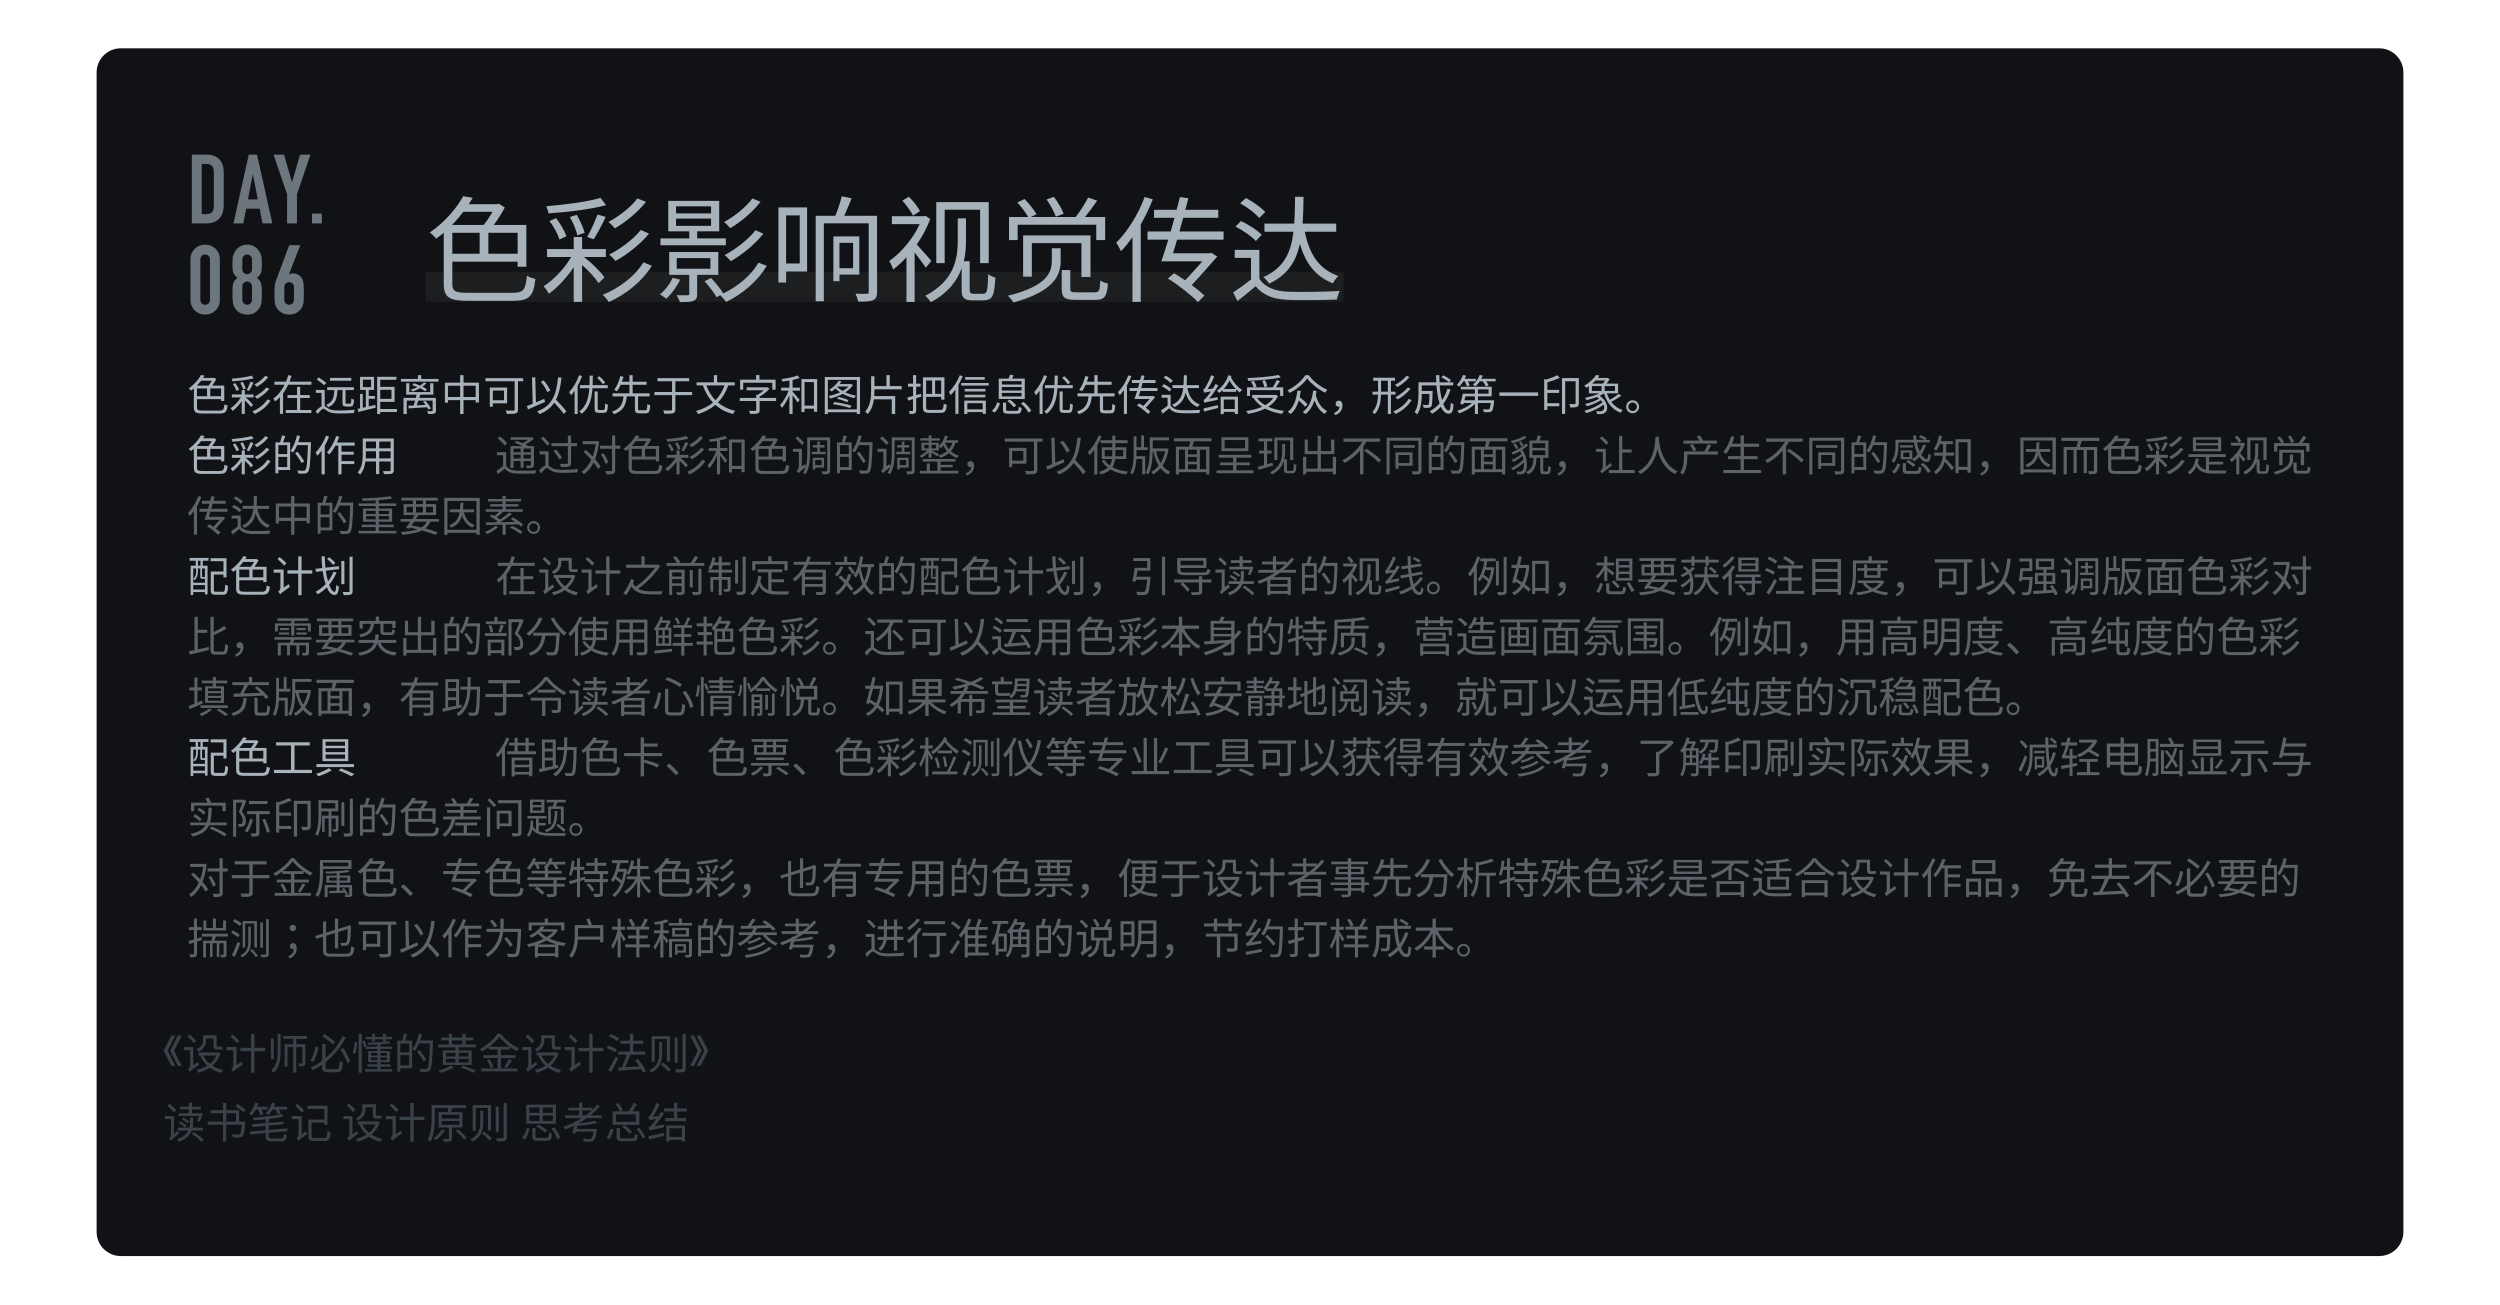
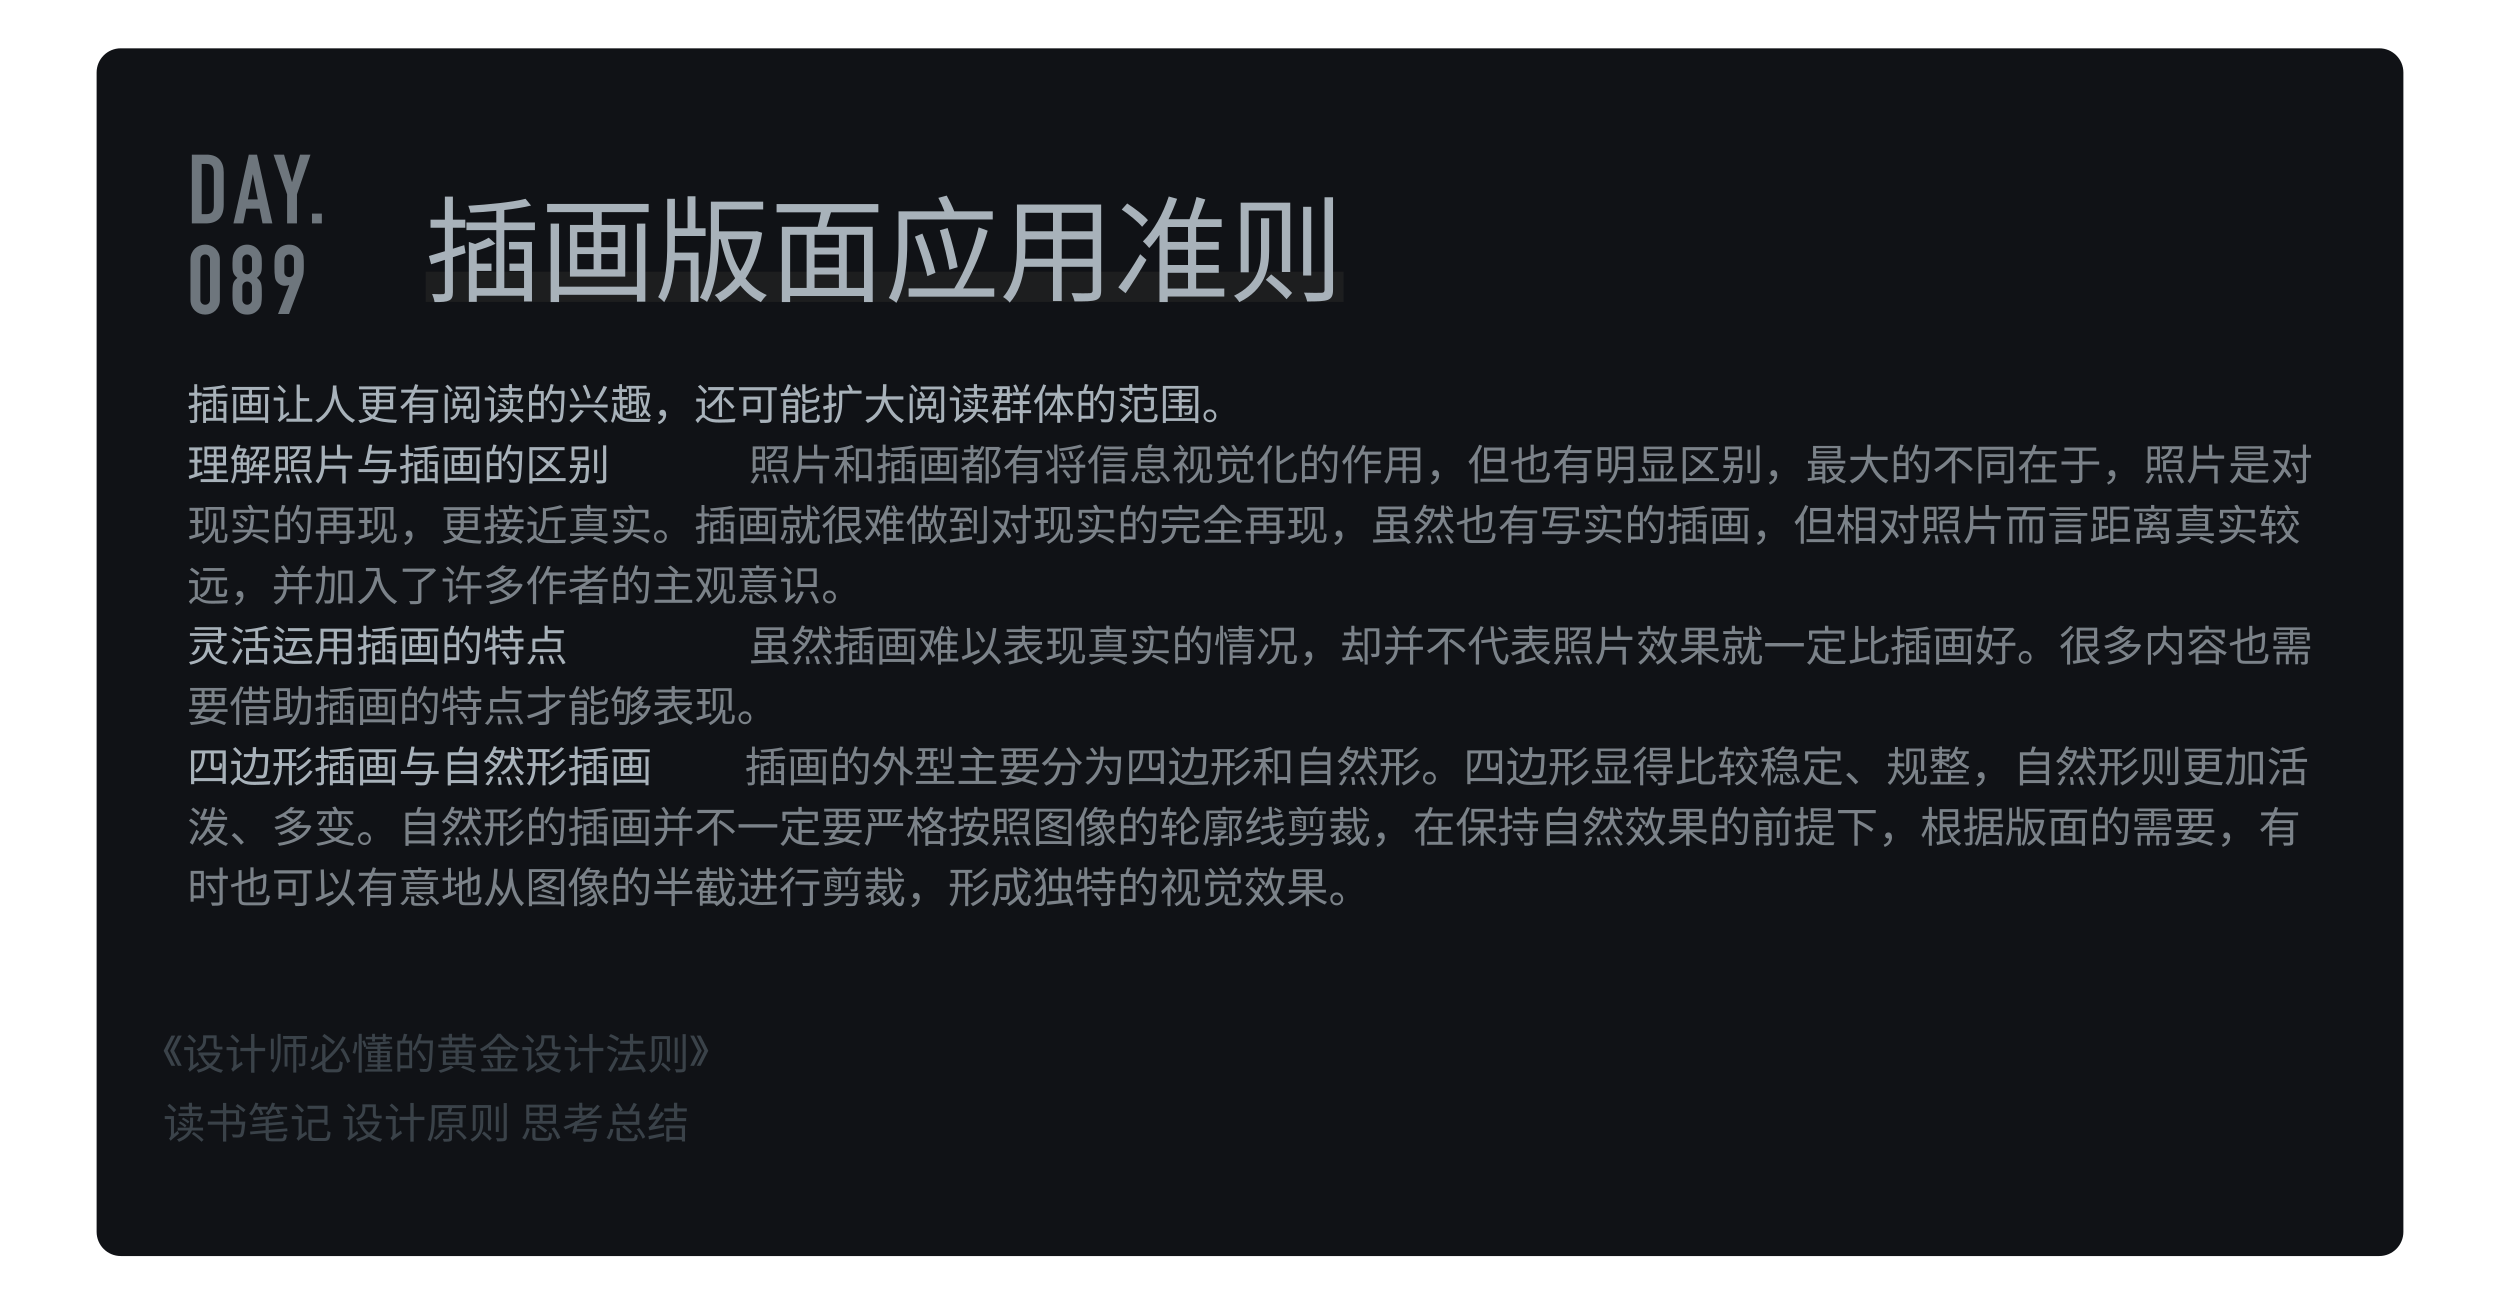
<svg xmlns="http://www.w3.org/2000/svg" width="828px" height="432px" viewBox="0 0 828 432" version="1.1">
-   <g id="86" stroke="none" stroke-width="1" fill="none" fill-rule="evenodd">
+   <g id="89" stroke="none" stroke-width="1" fill="none" fill-rule="evenodd">
    <g id="编组" transform="translate(32, 16)">
      <rect id="矩形" fill="#101216" x="0" y="0" width="764" height="400" rx="8" />
-       <path d="M31.536,58 L31.536,35.216 L36.368,35.216 C38.245,35.216 39.669,35.728 40.64,36.752 C41.611,37.776 42.096,39.227 42.096,41.104 L42.096,51.76 C42.096,53.893 41.579,55.467 40.544,56.48 C39.509,57.493 38.021,58 36.08,58 L31.536,58 Z M34.8,38.288 L34.8,54.928 L36.304,54.928 C37.221,54.928 37.872,54.699 38.256,54.24 C38.64,53.781 38.832,53.061 38.832,52.08 L38.832,41.104 C38.832,40.208 38.651,39.515 38.288,39.024 C37.925,38.533 37.264,38.288 36.304,38.288 L34.8,38.288 Z M53.376,50.032 L51.776,41.776 L51.712,41.776 L50.112,50.032 L53.376,50.032 Z M45.312,58 L50.4,35.216 L53.12,35.216 L58.208,58 L54.944,58 L53.984,53.104 L49.536,53.104 L48.576,58 L45.312,58 Z M63.088,58 L63.088,48.368 L58.608,35.216 L62.064,35.216 L64.688,44.272 L64.752,44.272 L67.376,35.216 L70.832,35.216 L66.352,48.368 L66.352,58 L63.088,58 Z M71.328,58 L71.328,54.736 L74.592,54.736 L74.592,58 L71.328,58 Z M31.088,69.92 C31.088,69.152 31.221,68.469 31.488,67.872 C31.755,67.275 32.112,66.763 32.56,66.336 C33.008,65.909 33.525,65.584 34.112,65.36 C34.699,65.136 35.312,65.024 35.952,65.024 C36.592,65.024 37.205,65.136 37.792,65.36 C38.379,65.584 38.896,65.909 39.344,66.336 C39.792,66.763 40.149,67.275 40.416,67.872 C40.683,68.469 40.816,69.152 40.816,69.92 L40.816,83.296 C40.816,84.064 40.683,84.747 40.416,85.344 C40.149,85.941 39.792,86.453 39.344,86.88 C38.896,87.307 38.379,87.632 37.792,87.856 C37.205,88.08 36.592,88.192 35.952,88.192 C35.312,88.192 34.699,88.08 34.112,87.856 C33.525,87.632 33.008,87.307 32.56,86.88 C32.112,86.453 31.755,85.941 31.488,85.344 C31.221,84.747 31.088,84.064 31.088,83.296 L31.088,69.92 Z M34.352,83.296 C34.352,83.765 34.501,84.155 34.8,84.464 C35.099,84.773 35.483,84.928 35.952,84.928 C36.421,84.928 36.805,84.773 37.104,84.464 C37.403,84.155 37.552,83.765 37.552,83.296 L37.552,69.92 C37.552,69.451 37.403,69.061 37.104,68.752 C36.805,68.443 36.421,68.288 35.952,68.288 C35.483,68.288 35.099,68.443 34.8,68.752 C34.501,69.061 34.352,69.451 34.352,69.92 L34.352,83.296 Z M49.856,65.024 C50.603,65.024 51.296,65.179 51.936,65.488 C52.576,65.797 53.109,66.229 53.536,66.784 C53.749,67.061 53.931,67.328 54.08,67.584 C54.229,67.84 54.357,68.128 54.464,68.448 C54.571,68.768 54.64,69.147 54.672,69.584 C54.704,70.021 54.72,70.549 54.72,71.168 L54.716,71.815 C54.712,72.223 54.702,72.583 54.688,72.896 C54.667,73.365 54.603,73.781 54.496,74.144 C54.389,74.507 54.224,74.832 54,75.12 C53.776,75.408 53.472,75.712 53.088,76.032 C53.472,76.331 53.776,76.629 54,76.928 C54.224,77.227 54.389,77.579 54.496,77.984 C54.603,78.389 54.667,78.885 54.688,79.472 L54.71,80.3 C54.717,80.7 54.72,81.144 54.72,81.632 L54.716,82.205 C54.71,82.658 54.695,83.048 54.672,83.376 C54.64,83.835 54.592,84.235 54.528,84.576 C54.464,84.917 54.373,85.205 54.256,85.44 C54.139,85.675 53.995,85.92 53.824,86.176 C53.461,86.731 52.949,87.205 52.288,87.6 C51.627,87.995 50.816,88.192 49.856,88.192 C48.896,88.192 48.085,87.995 47.424,87.6 C46.763,87.205 46.251,86.731 45.888,86.176 C45.717,85.92 45.573,85.675 45.456,85.44 C45.339,85.205 45.248,84.917 45.184,84.576 C45.12,84.235 45.072,83.835 45.04,83.376 L45.016,82.953 C45.003,82.651 44.996,82.308 44.993,81.926 L44.995,80.933 C44.999,80.378 45.009,79.891 45.024,79.472 C45.045,78.885 45.109,78.389 45.216,77.984 C45.323,77.579 45.488,77.227 45.712,76.928 C45.936,76.629 46.24,76.331 46.624,76.032 C46.24,75.712 45.936,75.408 45.712,75.12 C45.488,74.832 45.323,74.507 45.216,74.144 C45.109,73.781 45.045,73.365 45.024,72.896 L45.006,72.391 C44.999,72.121 44.995,71.824 44.993,71.5 L44.992,71.168 C44.992,70.549 45.013,70.021 45.056,69.584 C45.099,69.147 45.173,68.768 45.28,68.448 C45.387,68.128 45.509,67.84 45.648,67.584 C45.787,67.328 45.963,67.061 46.176,66.784 C46.603,66.229 47.136,65.797 47.776,65.488 C48.416,65.179 49.109,65.024 49.856,65.024 Z M67.44,65.216 L63.728,74.784 L63.792,74.848 C63.899,74.763 64.064,74.693 64.288,74.64 C64.512,74.587 64.805,74.56 65.168,74.56 C65.744,74.56 66.277,74.699 66.768,74.976 C67.259,75.253 67.643,75.605 67.92,76.032 C68.069,76.267 68.187,76.501 68.272,76.736 C68.357,76.971 68.432,77.28 68.496,77.664 L68.535,78.082 C68.559,78.383 68.578,78.729 68.592,79.12 L68.606,79.589 C68.614,79.921 68.619,80.292 68.622,80.701 L68.624,81.344 C68.624,82.091 68.613,82.704 68.592,83.184 L68.561,83.722 C68.543,83.971 68.522,84.192 68.496,84.384 C68.432,84.725 68.352,85.013 68.256,85.248 C68.16,85.483 68.037,85.728 67.888,85.984 C67.461,86.688 66.891,87.232 66.176,87.616 C65.461,88 64.656,88.192 63.76,88.192 C62.864,88.192 62.064,87.995 61.36,87.6 C60.656,87.205 60.091,86.667 59.664,85.984 C59.493,85.728 59.36,85.483 59.264,85.248 C59.168,85.013 59.099,84.725 59.056,84.384 C58.992,84.064 58.949,83.664 58.928,83.184 L58.912,82.74 C58.904,82.422 58.898,82.061 58.897,81.656 L58.899,80.771 C58.902,80.408 58.909,80.086 58.92,79.804 L58.928,79.6 C58.949,79.141 58.981,78.741 59.024,78.4 C59.067,78.08 59.131,77.787 59.216,77.52 C59.301,77.253 59.397,76.971 59.504,76.672 L63.792,65.216 L67.44,65.216 Z M49.856,77.248 C49.429,77.248 49.056,77.403 48.736,77.712 C48.416,78.021 48.256,78.4 48.256,78.848 L48.256,83.328 C48.256,83.776 48.416,84.155 48.736,84.464 C49.056,84.773 49.429,84.928 49.856,84.928 C50.283,84.928 50.656,84.773 50.976,84.464 C51.296,84.155 51.456,83.776 51.456,83.328 L51.456,78.848 C51.456,78.4 51.296,78.021 50.976,77.712 C50.656,77.403 50.283,77.248 49.856,77.248 Z M63.76,77.44 C63.333,77.44 62.96,77.589 62.64,77.888 C62.32,78.187 62.16,78.581 62.16,79.072 L62.16,79.072 L62.16,83.296 C62.16,83.787 62.32,84.181 62.64,84.48 C62.96,84.779 63.333,84.928 63.76,84.928 C64.187,84.928 64.56,84.779 64.88,84.48 C65.2,84.181 65.36,83.787 65.36,83.296 L65.36,83.296 L65.36,79.072 C65.36,78.581 65.2,78.187 64.88,77.888 C64.56,77.589 64.187,77.44 63.76,77.44 Z M49.856,68.288 C49.429,68.288 49.056,68.443 48.736,68.752 C48.416,69.061 48.256,69.44 48.256,69.888 L48.256,73.216 C48.256,73.664 48.416,74.043 48.736,74.352 C49.056,74.661 49.429,74.816 49.856,74.816 C50.283,74.816 50.656,74.661 50.976,74.352 C51.296,74.043 51.456,73.664 51.456,73.216 L51.456,69.888 C51.456,69.44 51.296,69.061 50.976,68.752 C50.656,68.443 50.283,68.288 49.856,68.288 Z" id="DAY.086" fill="#6E767D" fill-rule="nonzero" />
+       <path d="M31.536,58 L31.536,35.216 L36.368,35.216 C38.245,35.216 39.669,35.728 40.64,36.752 C41.611,37.776 42.096,39.227 42.096,41.104 L42.096,51.76 C42.096,53.893 41.579,55.467 40.544,56.48 C39.509,57.493 38.021,58 36.08,58 L31.536,58 Z M34.8,38.288 L34.8,54.928 L36.304,54.928 C37.221,54.928 37.872,54.699 38.256,54.24 C38.64,53.781 38.832,53.061 38.832,52.08 L38.832,41.104 C38.832,40.208 38.651,39.515 38.288,39.024 C37.925,38.533 37.264,38.288 36.304,38.288 L34.8,38.288 Z M53.376,50.032 L51.776,41.776 L51.712,41.776 L50.112,50.032 L53.376,50.032 Z M45.312,58 L50.4,35.216 L53.12,35.216 L58.208,58 L54.944,58 L53.984,53.104 L49.536,53.104 L48.576,58 L45.312,58 Z M63.088,58 L63.088,48.368 L58.608,35.216 L62.064,35.216 L64.688,44.272 L64.752,44.272 L67.376,35.216 L70.832,35.216 L66.352,48.368 L66.352,58 L63.088,58 Z M71.328,58 L71.328,54.736 L74.592,54.736 L74.592,58 L71.328,58 Z M31.088,69.92 C31.088,69.152 31.221,68.469 31.488,67.872 C31.755,67.275 32.112,66.763 32.56,66.336 C33.008,65.909 33.525,65.584 34.112,65.36 C34.699,65.136 35.312,65.024 35.952,65.024 C36.592,65.024 37.205,65.136 37.792,65.36 C38.379,65.584 38.896,65.909 39.344,66.336 C39.792,66.763 40.149,67.275 40.416,67.872 C40.683,68.469 40.816,69.152 40.816,69.92 L40.816,83.296 C40.816,84.064 40.683,84.747 40.416,85.344 C40.149,85.941 39.792,86.453 39.344,86.88 C38.896,87.307 38.379,87.632 37.792,87.856 C37.205,88.08 36.592,88.192 35.952,88.192 C35.312,88.192 34.699,88.08 34.112,87.856 C33.525,87.632 33.008,87.307 32.56,86.88 C32.112,86.453 31.755,85.941 31.488,85.344 C31.221,84.747 31.088,84.064 31.088,83.296 L31.088,69.92 Z M34.352,83.296 C34.352,83.765 34.501,84.155 34.8,84.464 C35.099,84.773 35.483,84.928 35.952,84.928 C36.421,84.928 36.805,84.773 37.104,84.464 C37.403,84.155 37.552,83.765 37.552,83.296 L37.552,69.92 C37.552,69.451 37.403,69.061 37.104,68.752 C36.805,68.443 36.421,68.288 35.952,68.288 C35.483,68.288 35.099,68.443 34.8,68.752 C34.501,69.061 34.352,69.451 34.352,69.92 L34.352,83.296 Z M49.856,65.024 C50.603,65.024 51.296,65.179 51.936,65.488 C52.576,65.797 53.109,66.229 53.536,66.784 C53.749,67.061 53.931,67.328 54.08,67.584 C54.229,67.84 54.357,68.128 54.464,68.448 C54.571,68.768 54.64,69.147 54.672,69.584 C54.704,70.021 54.72,70.549 54.72,71.168 L54.716,71.815 C54.712,72.223 54.702,72.583 54.688,72.896 C54.667,73.365 54.603,73.781 54.496,74.144 C54.389,74.507 54.224,74.832 54,75.12 C53.776,75.408 53.472,75.712 53.088,76.032 C53.472,76.331 53.776,76.629 54,76.928 C54.224,77.227 54.389,77.579 54.496,77.984 C54.603,78.389 54.667,78.885 54.688,79.472 L54.71,80.3 C54.717,80.7 54.72,81.144 54.72,81.632 L54.716,82.205 C54.71,82.658 54.695,83.048 54.672,83.376 C54.64,83.835 54.592,84.235 54.528,84.576 C54.464,84.917 54.373,85.205 54.256,85.44 C54.139,85.675 53.995,85.92 53.824,86.176 C53.461,86.731 52.949,87.205 52.288,87.6 C51.627,87.995 50.816,88.192 49.856,88.192 C48.896,88.192 48.085,87.995 47.424,87.6 C46.763,87.205 46.251,86.731 45.888,86.176 C45.717,85.92 45.573,85.675 45.456,85.44 C45.339,85.205 45.248,84.917 45.184,84.576 C45.12,84.235 45.072,83.835 45.04,83.376 L45.016,82.953 C45.003,82.651 44.996,82.308 44.993,81.926 L44.995,80.933 C44.999,80.378 45.009,79.891 45.024,79.472 C45.045,78.885 45.109,78.389 45.216,77.984 C45.323,77.579 45.488,77.227 45.712,76.928 C45.936,76.629 46.24,76.331 46.624,76.032 C46.24,75.712 45.936,75.408 45.712,75.12 C45.488,74.832 45.323,74.507 45.216,74.144 C45.109,73.781 45.045,73.365 45.024,72.896 L45.006,72.391 C44.999,72.121 44.995,71.824 44.993,71.5 L44.992,71.168 C44.992,70.549 45.013,70.021 45.056,69.584 C45.099,69.147 45.173,68.768 45.28,68.448 C45.387,68.128 45.509,67.84 45.648,67.584 C45.787,67.328 45.963,67.061 46.176,66.784 C46.603,66.229 47.136,65.797 47.776,65.488 C48.416,65.179 49.109,65.024 49.856,65.024 Z M63.76,65.024 C64.656,65.024 65.456,65.221 66.16,65.616 C66.864,66.011 67.429,66.549 67.856,67.232 C68.005,67.488 68.133,67.733 68.24,67.968 C68.347,68.203 68.432,68.48 68.496,68.8 C68.539,69.141 68.571,69.552 68.592,70.032 L68.608,70.476 C68.619,70.873 68.624,71.339 68.624,71.872 L68.618,72.71 C68.613,73.052 68.604,73.354 68.592,73.616 L68.561,74.133 C68.543,74.375 68.522,74.592 68.496,74.784 C68.432,75.125 68.363,75.429 68.288,75.696 C68.213,75.963 68.123,76.245 68.016,76.544 L63.728,88 L60.08,88 L63.792,78.432 L63.728,78.368 C63.621,78.453 63.456,78.523 63.232,78.576 C63.008,78.629 62.715,78.656 62.352,78.656 C61.776,78.656 61.243,78.517 60.752,78.24 C60.261,77.963 59.877,77.611 59.6,77.184 C59.451,76.971 59.333,76.741 59.248,76.496 C59.163,76.251 59.099,75.936 59.056,75.552 C59.003,75.232 58.964,74.842 58.94,74.381 L58.928,74.096 C58.912,73.656 58.902,73.129 58.898,72.515 L58.896,71.872 C58.896,71.232 58.904,70.69 58.92,70.246 L58.928,70.032 C58.945,69.648 58.976,69.308 59.02,69.013 L59.056,68.8 C59.099,68.48 59.168,68.203 59.264,67.968 C59.36,67.733 59.483,67.488 59.632,67.232 C60.059,66.528 60.629,65.984 61.344,65.6 C62.059,65.216 62.864,65.024 63.76,65.024 Z M49.856,77.248 C49.429,77.248 49.056,77.403 48.736,77.712 C48.416,78.021 48.256,78.4 48.256,78.848 L48.256,83.328 C48.256,83.776 48.416,84.155 48.736,84.464 C49.056,84.773 49.429,84.928 49.856,84.928 C50.283,84.928 50.656,84.773 50.976,84.464 C51.296,84.155 51.456,83.776 51.456,83.328 L51.456,78.848 C51.456,78.4 51.296,78.021 50.976,77.712 C50.656,77.403 50.283,77.248 49.856,77.248 Z M63.76,68.288 C63.333,68.288 62.96,68.437 62.64,68.736 C62.32,69.035 62.16,69.429 62.16,69.92 L62.16,69.92 L62.16,74.144 C62.16,74.635 62.32,75.029 62.64,75.328 C62.96,75.627 63.333,75.776 63.76,75.776 C64.187,75.776 64.56,75.627 64.88,75.328 C65.2,75.029 65.36,74.635 65.36,74.144 L65.36,74.144 L65.36,69.92 C65.36,69.429 65.2,69.035 64.88,68.736 C64.56,68.437 64.187,68.288 63.76,68.288 Z M49.856,68.288 C49.429,68.288 49.056,68.443 48.736,68.752 C48.416,69.061 48.256,69.44 48.256,69.888 L48.256,73.216 C48.256,73.664 48.416,74.043 48.736,74.352 C49.056,74.661 49.429,74.816 49.856,74.816 C50.283,74.816 50.656,74.661 50.976,74.352 C51.296,74.043 51.456,73.664 51.456,73.216 L51.456,69.888 C51.456,69.44 51.296,69.061 50.976,68.752 C50.656,68.443 50.283,68.288 49.856,68.288 Z" id="DAY.089" fill="#6E767D" fill-rule="nonzero" />
    </g>
    <rect id="矩形" fill="#1D1E1F" x="141" y="90" width="304" height="10" />
-     <text id="色彩影响视觉传达" font-family="PingFangSC-Semibold, PingFang SC" font-size="38" font-weight="500" line-spacing="38" fill="#A8B2BA">
-       <tspan x="141" y="97">色彩影响视觉传达</tspan>
+     <text id="插画版面应用准则" font-family="PingFangSC-Semibold, PingFang SC" font-size="38" font-weight="500" line-spacing="38" fill="#A8B2BA">
+       <tspan x="141" y="97">插画版面应用准则</tspan>
    </text>
-     <text id="色彩在远距离中可以优先于文字和图片把信息" font-family="PingFangSC-Regular, PingFang SC" font-size="14" font-weight="normal" line-spacing="20" fill="#A8B2BA">
-       <tspan x="62" y="136">色彩在远距离中可以优先于文字和图片把信息优先传达给受众，形成第一印象。</tspan>
-       <tspan x="62" y="156" font-family="PingFangSC-Medium, PingFang SC" font-weight="400">色彩的作用</tspan>
-       <tspan x="132" y="156">    </tspan>
-       <tspan x="164" y="156" fill-opacity="0.5">通过对色彩和色调的调整，可以使版面呈现出不同的面貌，让人产生不同的感知，因而色彩是视觉</tspan>
-       <tspan x="62" y="176" fill-opacity="0.5">传达中的重要因素。</tspan>
-       <tspan x="188" y="176" />
-       <tspan x="62" y="196" font-family="PingFangSC-Medium, PingFang SC" font-weight="400">配色计划</tspan>
-       <tspan x="118" y="196">    </tspan>
-       <tspan x="164" y="196" fill-opacity="0.5">在设计之前制定有效的配色计划，引导读者的视线。例如，想要获得注目度，可以强调版面色彩对</tspan>
-       <tspan x="62" y="216" fill-opacity="0.5">比，需要突出的部分使用鲜艳色彩。还可以运用色彩本身的特质，营造画面氛围。例如，用高明度、高纯度的色彩</tspan>
-       <tspan x="62" y="236" fill-opacity="0.5">填充版面，有助于令读者心情愉悦。如果希望读者放松安静地阅读，就可以运用低纯度的沉稳配色。</tspan>
-       <tspan x="678" y="236" />
-       <tspan x="62" y="256" font-family="PingFangSC-Medium, PingFang SC" font-weight="400">配色工具</tspan>
-       <tspan x="118" y="256">        </tspan>
-       <tspan x="164" y="256" fill-opacity="0.5">借助色卡、色票、色彩检测仪等专业工具可以获得有效参考，了解印刷实际效果，减轻电脑显示与</tspan>
-       <tspan x="62" y="276" fill-opacity="0.5">实际印刷的色差问题。</tspan>
-       <tspan x="62" y="296" fill-opacity="0.5">对于金属色、专色等特殊色彩，也有专用的色票，便于设计者事先分析特殊色彩是否适合设计作品，免去不必要的</tspan>
-       <tspan x="62" y="316" fill-opacity="0.5">揣测；也可以作为客户样稿的参考，进行准确的说明，节约打样成本。</tspan>
+     <text id="插画让人更有阅读的兴趣，还可能扩大阅读群" font-family="PingFangSC-Regular, PingFang SC" font-size="14" font-weight="normal" line-spacing="20" fill="#A8B2BA">
+       <tspan x="62" y="139">插画让人更有阅读的兴趣，还可能扩大阅读群体的范围。</tspan>
+       <tspan x="62" y="159" font-family="PingFangSC-Medium, PingFang SC" font-weight="400">理解照片与插画的区别</tspan>
+       <tspan x="202" y="159">       </tspan>
+       <tspan x="248" y="159" fill-opacity="0.7">照片和插画都有将信息视觉化的作用，但也有明显区别，最大的不同在于，照片是对</tspan>
+       <tspan x="62" y="179" fill-opacity="0.7">现实的再现，更接近真实。插画就很难做到对现实的完全再现，虽然也有写实的插画，但相对照片而言距离真实较</tspan>
+       <tspan x="62" y="199" fill-opacity="0.7">远，并加入了许多作者的主观意识。</tspan>
+       <tspan x="286" y="199" />
+       <tspan x="62" y="219" font-family="PingFangSC-Medium, PingFang SC" font-weight="400">灵活运用插画的特点</tspan>
+       <tspan x="188" y="219">          </tspan>
+       <tspan x="248" y="219" fill-opacity="0.7">虽然插画难以表现真实的情况，却并不代表照片效果就一定比插画好。很多内容也需</tspan>
+       <tspan x="62" y="239" fill-opacity="0.7">要借助插画的特点才能够表现。</tspan>
+       <tspan x="258" y="239" />
+       <tspan x="62" y="259" font-family="PingFangSC-Medium, PingFang SC" font-weight="400">四边形插画与自然形插画</tspan>
+       <tspan x="216.36" y="259">  </tspan>
+       <tspan x="246.702" y="259" fill-opacity="0.7">插画的外型主要分为四边形和自然形。四边形显得比较稳定、规整，自然形则更加活</tspan>
+       <tspan x="62" y="279" fill-opacity="0.7">泼、多变。自然形的插画并不一定要严格按照图像的轮廓线剪裁，在保持自然效果的前提下，根据版面的需要，有</tspan>
+       <tspan x="62" y="299" fill-opacity="0.7">时也可以有意地从图像的半截进行剪裁，形成独特的视觉效果。</tspan>
    </text>
    <text id="《设计师必懂的黄金设计法则》-读书笔记" font-family="PingFangSC-Regular, PingFang SC" font-size="14" font-weight="normal" line-spacing="24" fill="#3A4249">
      <tspan x="54" y="353">《设计师必懂的黄金设计法则》     </tspan>
      <tspan x="54" y="377">  读书笔记 设计原则 思考总结</tspan>
    </text>
  </g>
</svg>
